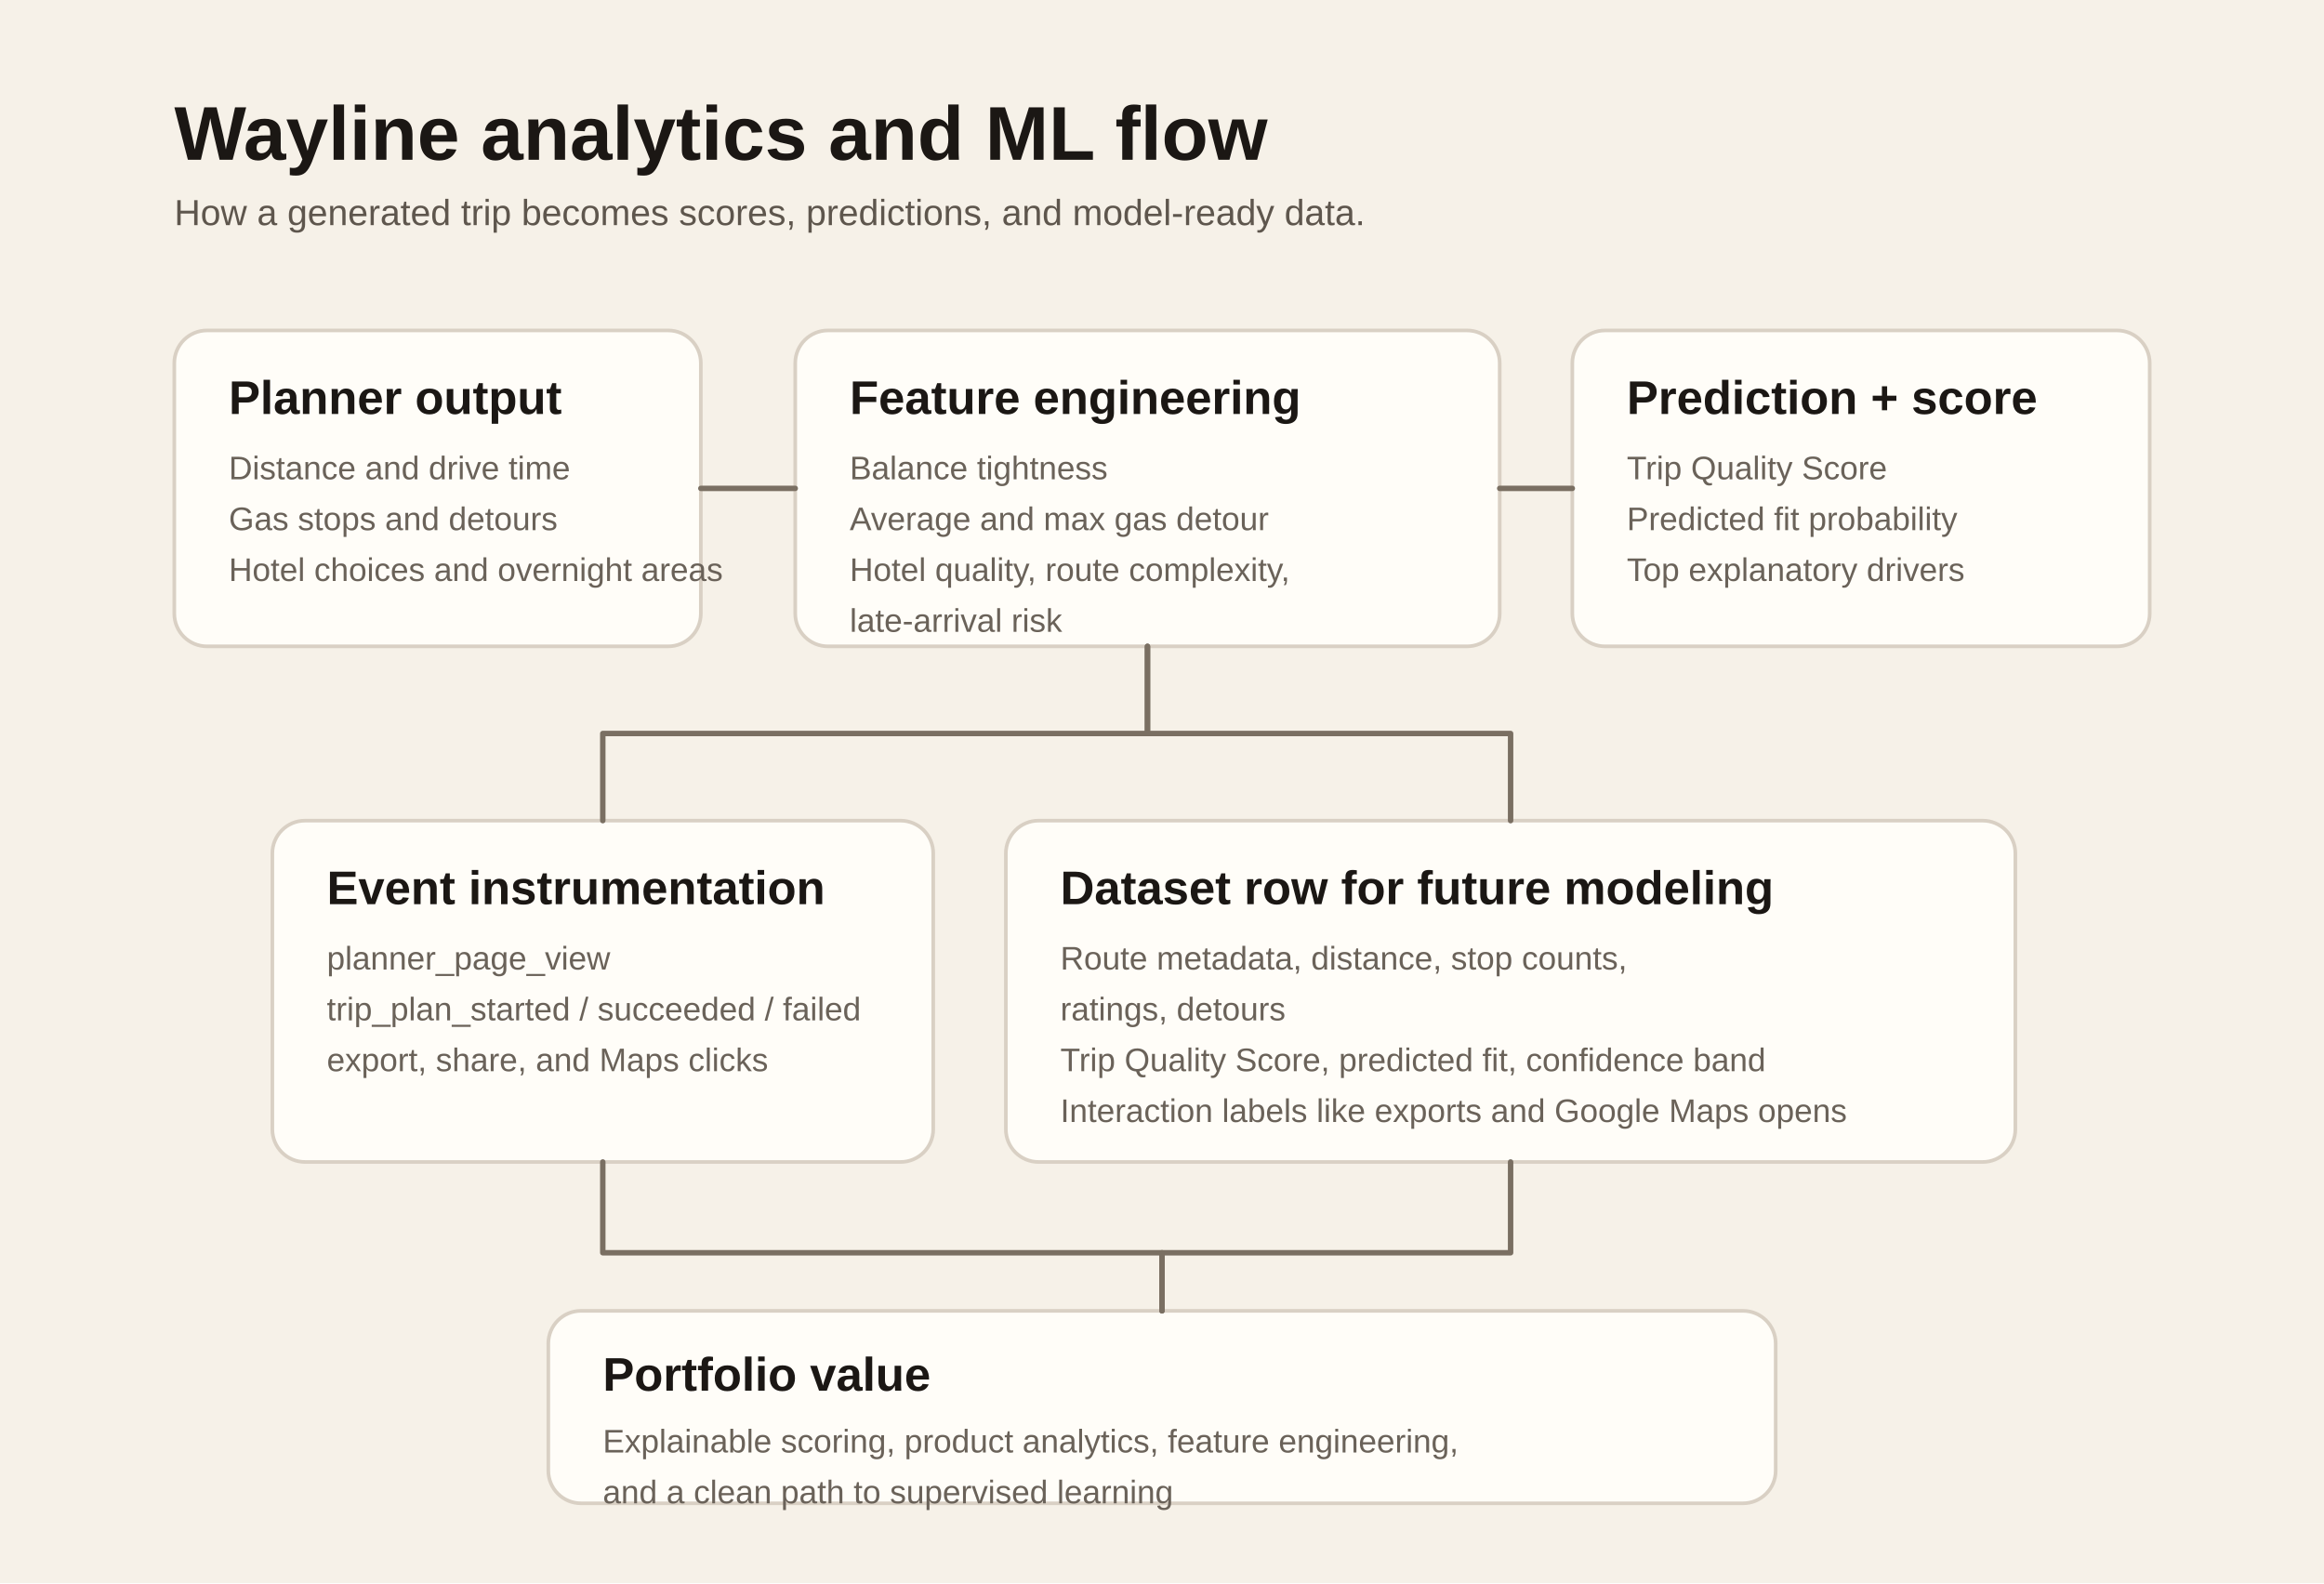
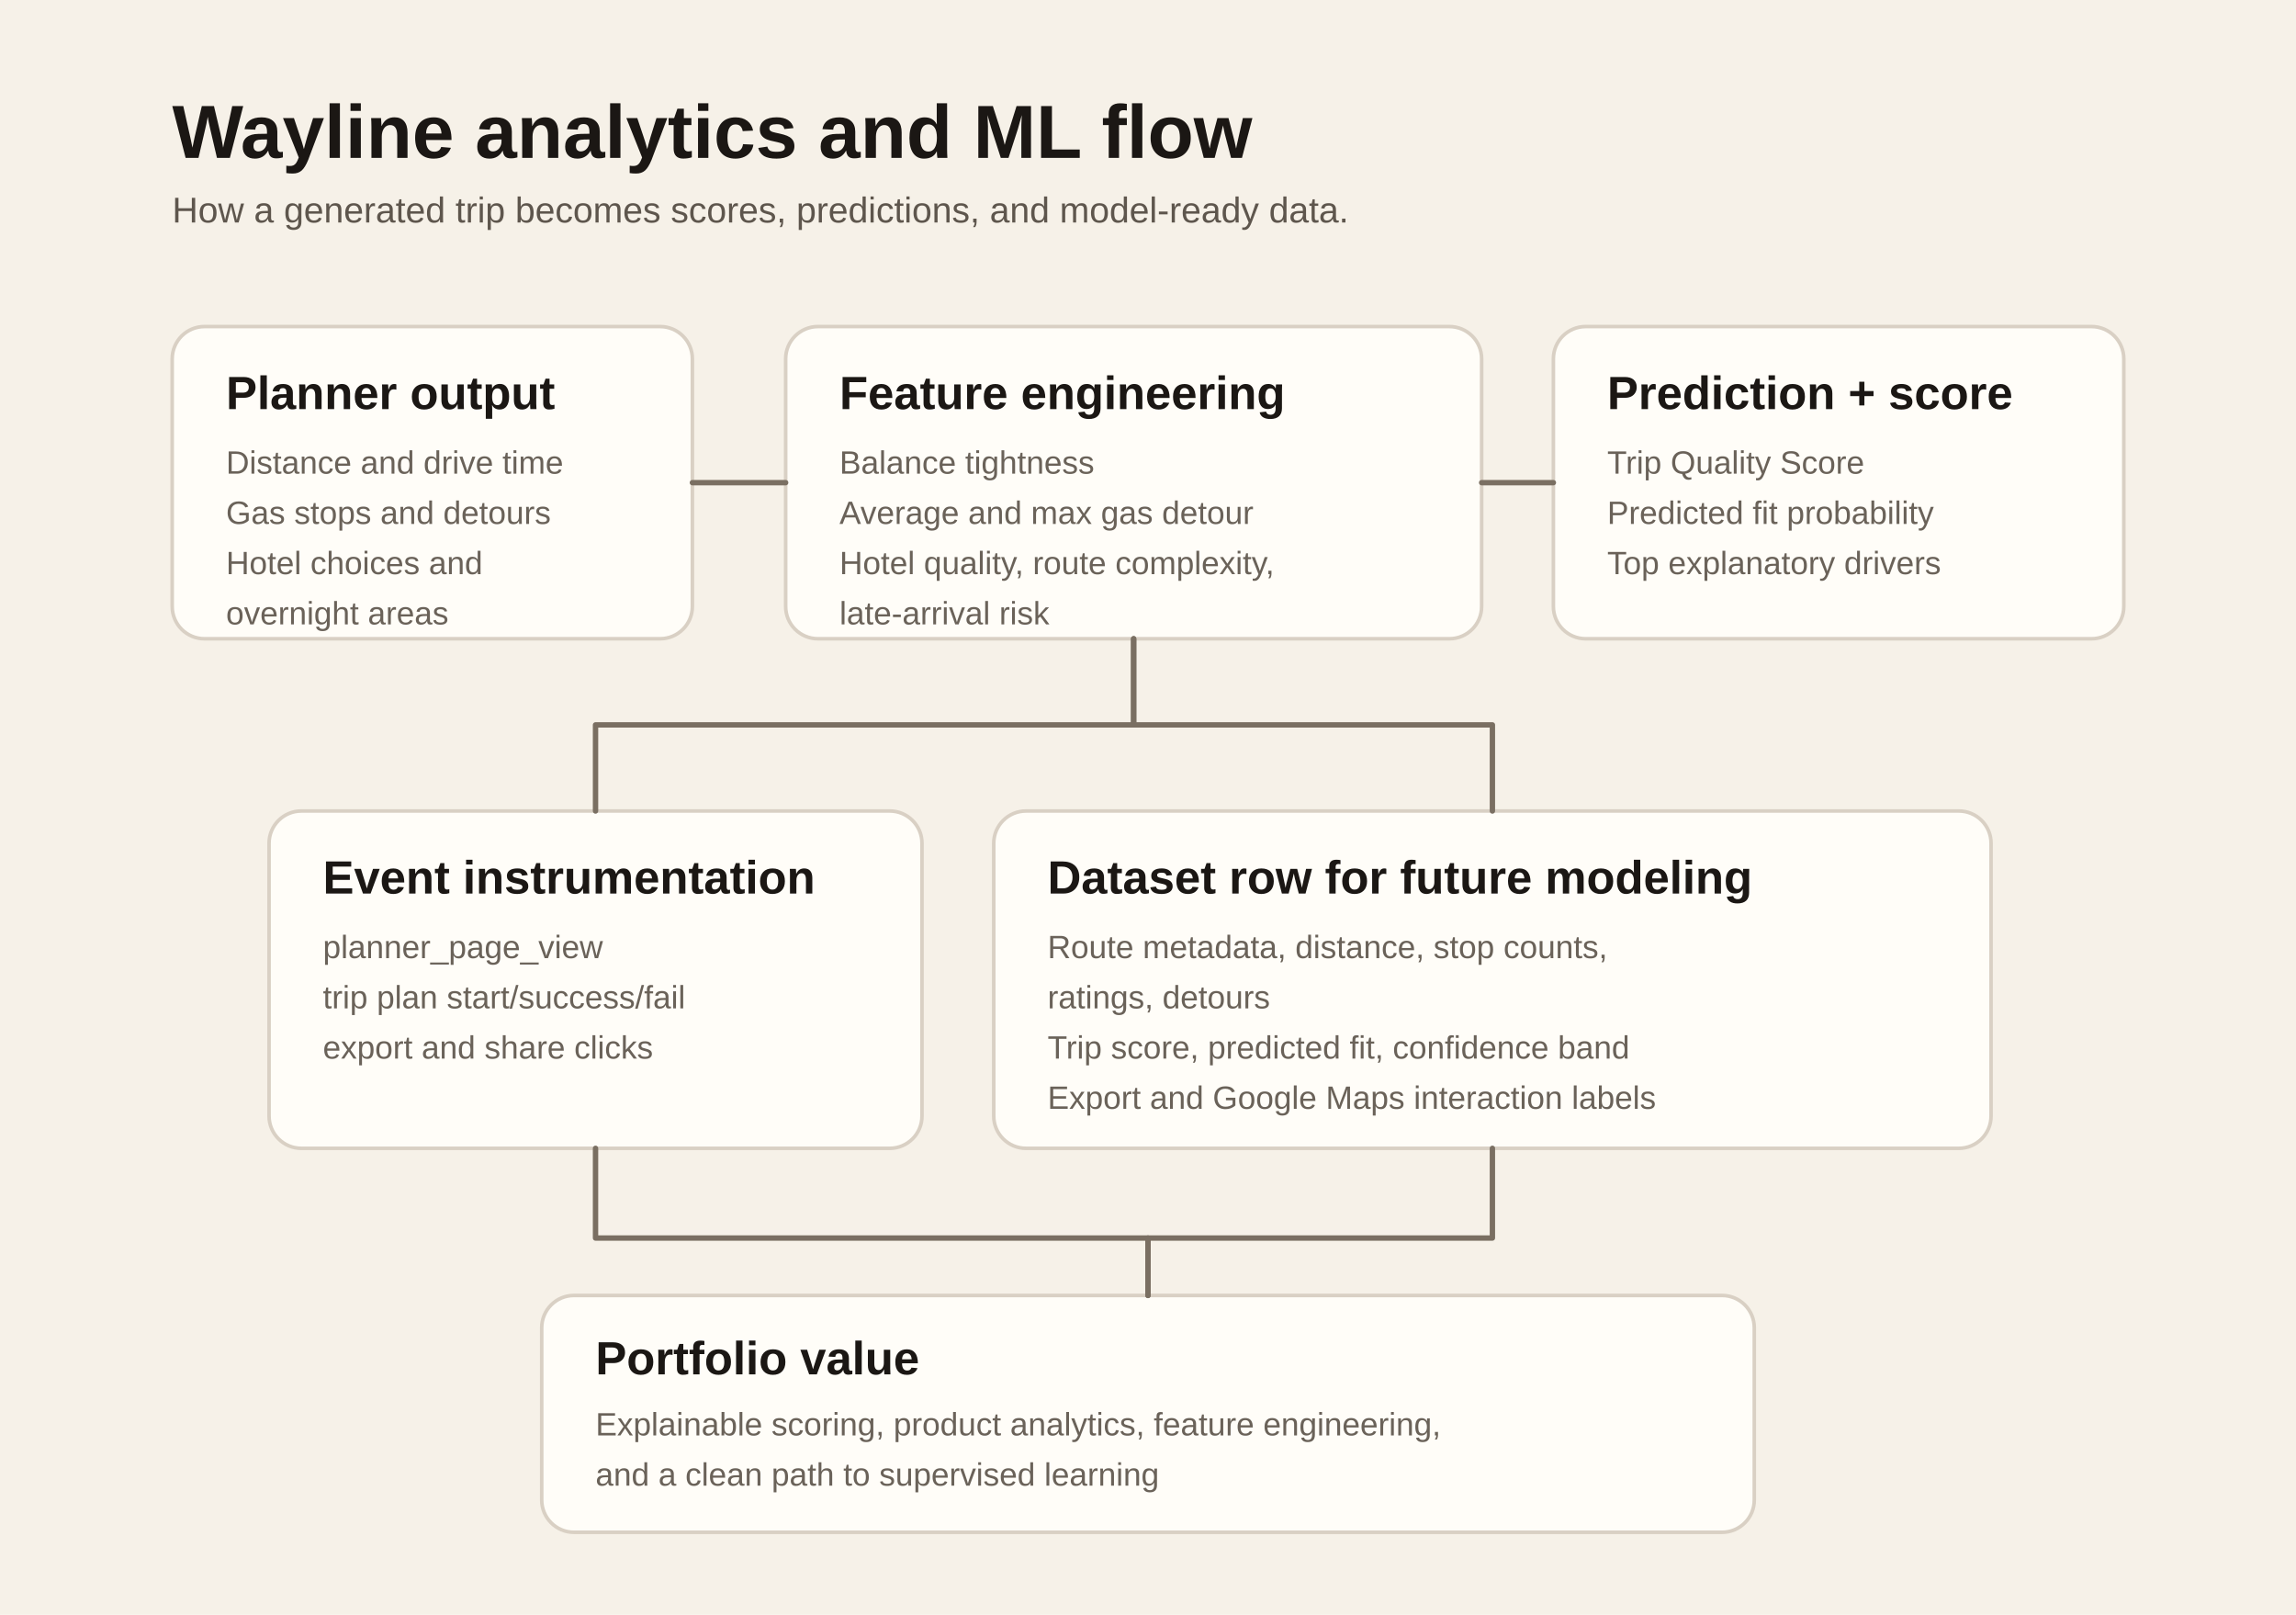
- <svg xmlns="http://www.w3.org/2000/svg" width="1280" height="872" viewBox="0 0 1280 872" fill="none">
-   <rect width="1280" height="872" fill="#F6F1E8" />
+ <svg xmlns="http://www.w3.org/2000/svg" width="1280" height="900" viewBox="0 0 1280 900" fill="none">
+   <rect width="1280" height="900" fill="#F6F1E8" />
  <text x="96" y="88" fill="#1B1714" font-size="42" font-family="'SF Pro Text', 'Helvetica Neue', Arial, sans-serif" font-weight="700">Wayline analytics and ML flow</text>
  <text x="96" y="124" fill="#5E564D" font-size="20" font-family="'SF Pro Text', 'Helvetica Neue', Arial, sans-serif">How a generated trip becomes scores, predictions, and model-ready data.</text>
  <rect x="96" y="182" width="290" height="174" rx="18" fill="#FFFDF8" stroke="#D9D0C4" stroke-width="2" />
  <text x="126" y="228" fill="#1B1714" font-size="26" font-family="'SF Pro Text', 'Helvetica Neue', Arial, sans-serif" font-weight="700">Planner output</text>
  <text x="126" y="264" fill="#6A6259" font-size="18" font-family="'SF Pro Text', 'Helvetica Neue', Arial, sans-serif">Distance and drive time</text>
  <text x="126" y="292" fill="#6A6259" font-size="18" font-family="'SF Pro Text', 'Helvetica Neue', Arial, sans-serif">Gas stops and detours</text>
-   <text x="126" y="320" fill="#6A6259" font-size="18" font-family="'SF Pro Text', 'Helvetica Neue', Arial, sans-serif">Hotel choices and overnight areas</text>
+   <text x="126" y="320" fill="#6A6259" font-size="18" font-family="'SF Pro Text', 'Helvetica Neue', Arial, sans-serif">Hotel choices and</text>
+   <text x="126" y="348" fill="#6A6259" font-size="18" font-family="'SF Pro Text', 'Helvetica Neue', Arial, sans-serif">overnight areas</text>
  <rect x="438" y="182" width="388" height="174" rx="18" fill="#FFFDF8" stroke="#D9D0C4" stroke-width="2" />
  <text x="468" y="228" fill="#1B1714" font-size="26" font-family="'SF Pro Text', 'Helvetica Neue', Arial, sans-serif" font-weight="700">Feature engineering</text>
  <text x="468" y="264" fill="#6A6259" font-size="18" font-family="'SF Pro Text', 'Helvetica Neue', Arial, sans-serif">Balance tightness</text>
  <text x="468" y="292" fill="#6A6259" font-size="18" font-family="'SF Pro Text', 'Helvetica Neue', Arial, sans-serif">Average and max gas detour</text>
  <text x="468" y="320" fill="#6A6259" font-size="18" font-family="'SF Pro Text', 'Helvetica Neue', Arial, sans-serif">Hotel quality, route complexity,</text>
  <text x="468" y="348" fill="#6A6259" font-size="18" font-family="'SF Pro Text', 'Helvetica Neue', Arial, sans-serif">late-arrival risk</text>
  <rect x="866" y="182" width="318" height="174" rx="18" fill="#FFFDF8" stroke="#D9D0C4" stroke-width="2" />
  <text x="896" y="228" fill="#1B1714" font-size="26" font-family="'SF Pro Text', 'Helvetica Neue', Arial, sans-serif" font-weight="700">Prediction + score</text>
  <text x="896" y="264" fill="#6A6259" font-size="18" font-family="'SF Pro Text', 'Helvetica Neue', Arial, sans-serif">Trip Quality Score</text>
  <text x="896" y="292" fill="#6A6259" font-size="18" font-family="'SF Pro Text', 'Helvetica Neue', Arial, sans-serif">Predicted fit probability</text>
  <text x="896" y="320" fill="#6A6259" font-size="18" font-family="'SF Pro Text', 'Helvetica Neue', Arial, sans-serif">Top explanatory drivers</text>
  <rect x="150" y="452" width="364" height="188" rx="18" fill="#FFFDF8" stroke="#D9D0C4" stroke-width="2" />
  <text x="180" y="498" fill="#1B1714" font-size="26" font-family="'SF Pro Text', 'Helvetica Neue', Arial, sans-serif" font-weight="700">Event instrumentation</text>
  <text x="180" y="534" fill="#6A6259" font-size="18" font-family="'SF Pro Text', 'Helvetica Neue', Arial, sans-serif">planner_page_view</text>
-   <text x="180" y="562" fill="#6A6259" font-size="18" font-family="'SF Pro Text', 'Helvetica Neue', Arial, sans-serif">trip_plan_started / succeeded / failed</text>
-   <text x="180" y="590" fill="#6A6259" font-size="18" font-family="'SF Pro Text', 'Helvetica Neue', Arial, sans-serif">export, share, and Maps clicks</text>
+   <text x="180" y="562" fill="#6A6259" font-size="18" font-family="'SF Pro Text', 'Helvetica Neue', Arial, sans-serif">trip plan start/success/fail</text>
+   <text x="180" y="590" fill="#6A6259" font-size="18" font-family="'SF Pro Text', 'Helvetica Neue', Arial, sans-serif">export and share clicks</text>
  <rect x="554" y="452" width="556" height="188" rx="18" fill="#FFFDF8" stroke="#D9D0C4" stroke-width="2" />
  <text x="584" y="498" fill="#1B1714" font-size="26" font-family="'SF Pro Text', 'Helvetica Neue', Arial, sans-serif" font-weight="700">Dataset row for future modeling</text>
  <text x="584" y="534" fill="#6A6259" font-size="18" font-family="'SF Pro Text', 'Helvetica Neue', Arial, sans-serif">Route metadata, distance, stop counts,</text>
  <text x="584" y="562" fill="#6A6259" font-size="18" font-family="'SF Pro Text', 'Helvetica Neue', Arial, sans-serif">ratings, detours</text>
-   <text x="584" y="590" fill="#6A6259" font-size="18" font-family="'SF Pro Text', 'Helvetica Neue', Arial, sans-serif">Trip Quality Score, predicted fit, confidence band</text>
-   <text x="584" y="618" fill="#6A6259" font-size="18" font-family="'SF Pro Text', 'Helvetica Neue', Arial, sans-serif">Interaction labels like exports and Google Maps opens</text>
-   <rect x="302" y="722" width="676" height="106" rx="18" fill="#FFFDF8" stroke="#D9D0C4" stroke-width="2" />
+   <text x="584" y="590" fill="#6A6259" font-size="18" font-family="'SF Pro Text', 'Helvetica Neue', Arial, sans-serif">Trip score, predicted fit, confidence band</text>
+   <text x="584" y="618" fill="#6A6259" font-size="18" font-family="'SF Pro Text', 'Helvetica Neue', Arial, sans-serif">Export and Google Maps interaction labels</text>
+   <rect x="302" y="722" width="676" height="132" rx="18" fill="#FFFDF8" stroke="#D9D0C4" stroke-width="2" />
  <text x="332" y="766" fill="#1B1714" font-size="26" font-family="'SF Pro Text', 'Helvetica Neue', Arial, sans-serif" font-weight="700">Portfolio value</text>
  <text x="332" y="800" fill="#6A6259" font-size="18" font-family="'SF Pro Text', 'Helvetica Neue', Arial, sans-serif">Explainable scoring, product analytics, feature engineering,</text>
  <text x="332" y="828" fill="#6A6259" font-size="18" font-family="'SF Pro Text', 'Helvetica Neue', Arial, sans-serif">and a clean path to supervised learning</text>
  <path d="M386 269H438" stroke="#7A6F62" stroke-width="3" stroke-linecap="round" />
  <path d="M826 269H866" stroke="#7A6F62" stroke-width="3" stroke-linecap="round" />
  <path d="M632 356V404H332V452" stroke="#7A6F62" stroke-width="3" stroke-linecap="round" stroke-linejoin="round" />
  <path d="M632 356V404H832V452" stroke="#7A6F62" stroke-width="3" stroke-linecap="round" stroke-linejoin="round" />
  <path d="M332 640V690H640V722" stroke="#7A6F62" stroke-width="3" stroke-linecap="round" stroke-linejoin="round" />
  <path d="M832 640V690H640V722" stroke="#7A6F62" stroke-width="3" stroke-linecap="round" stroke-linejoin="round" />
</svg>
